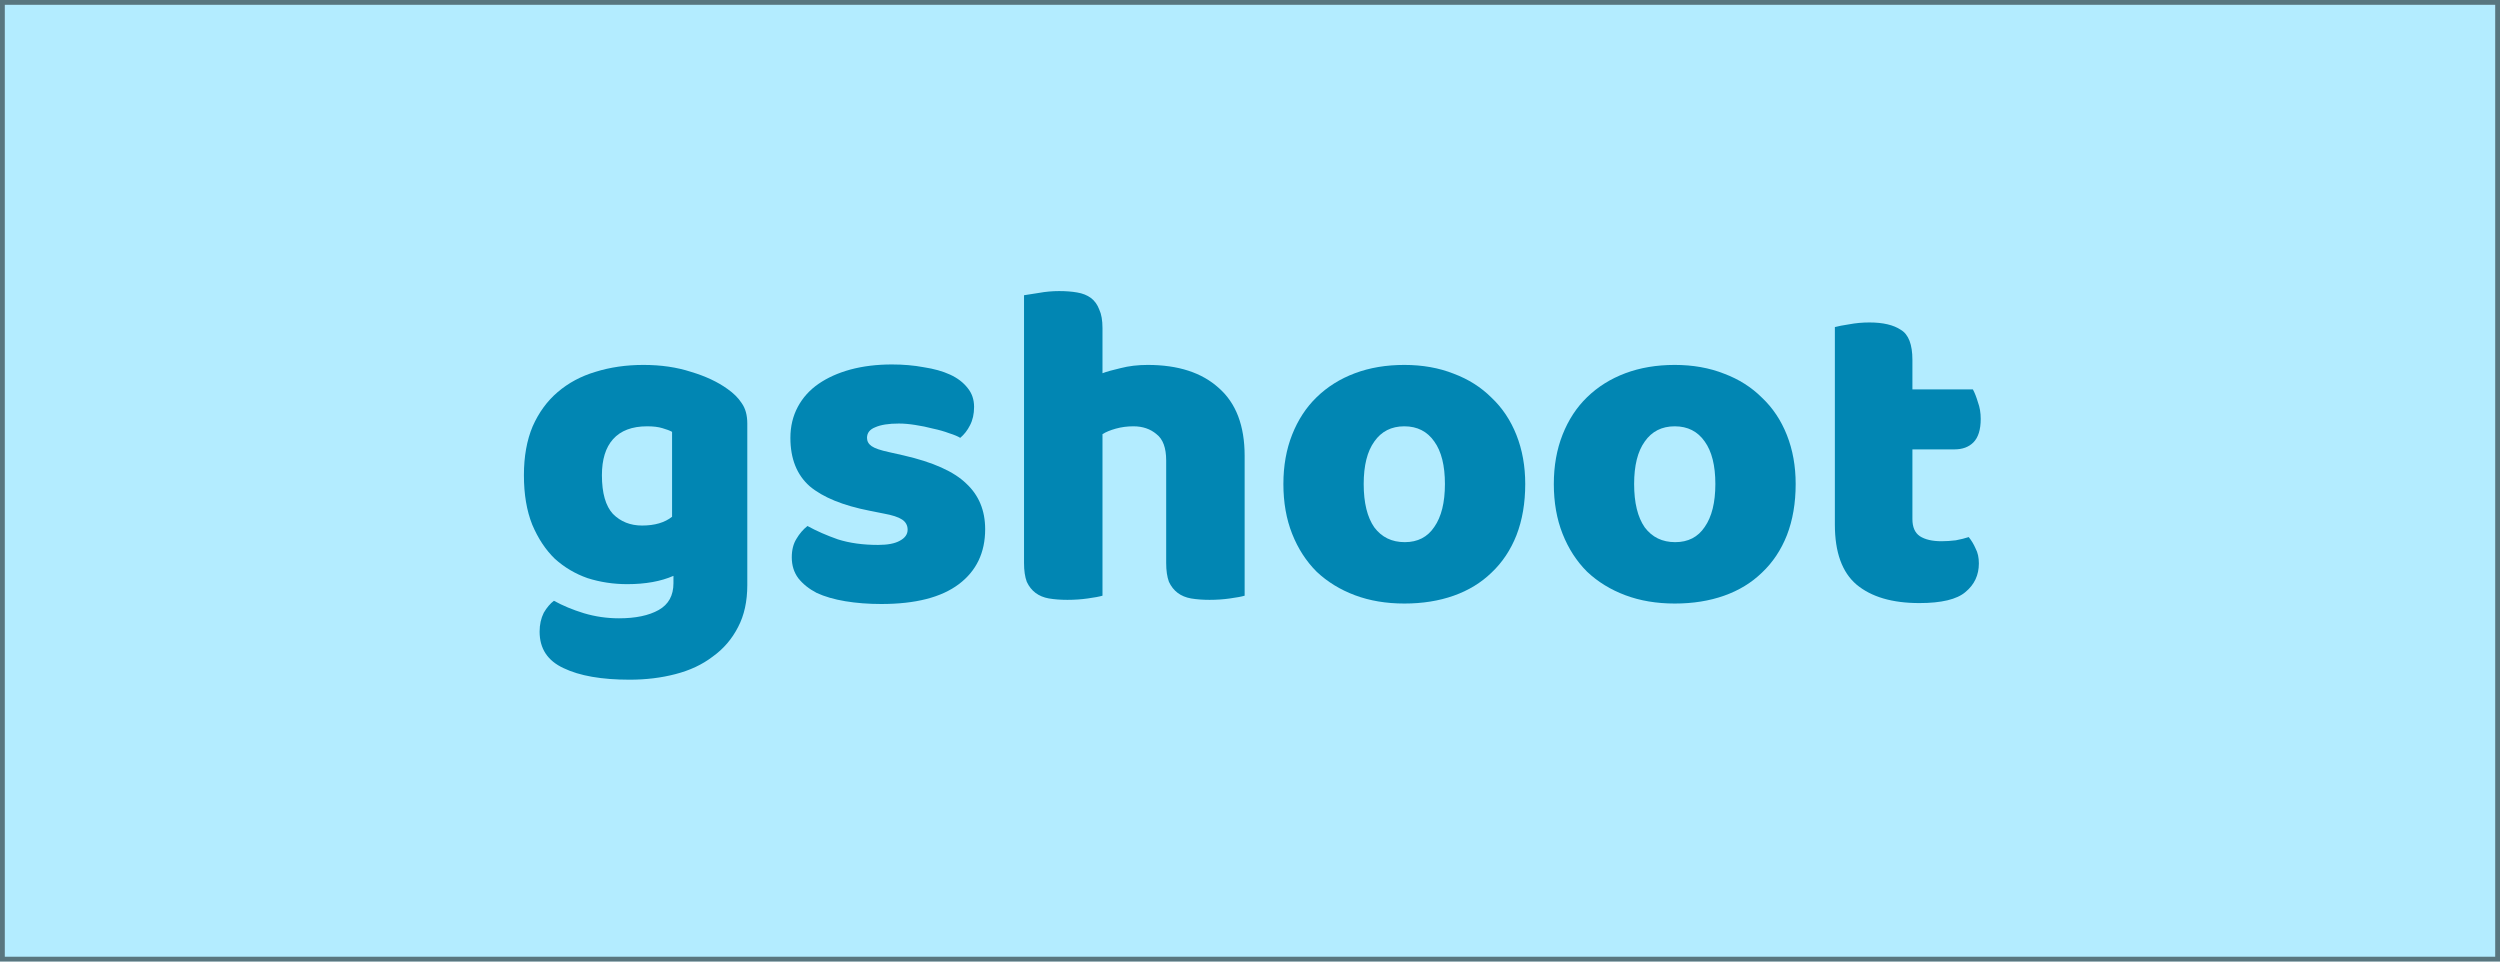
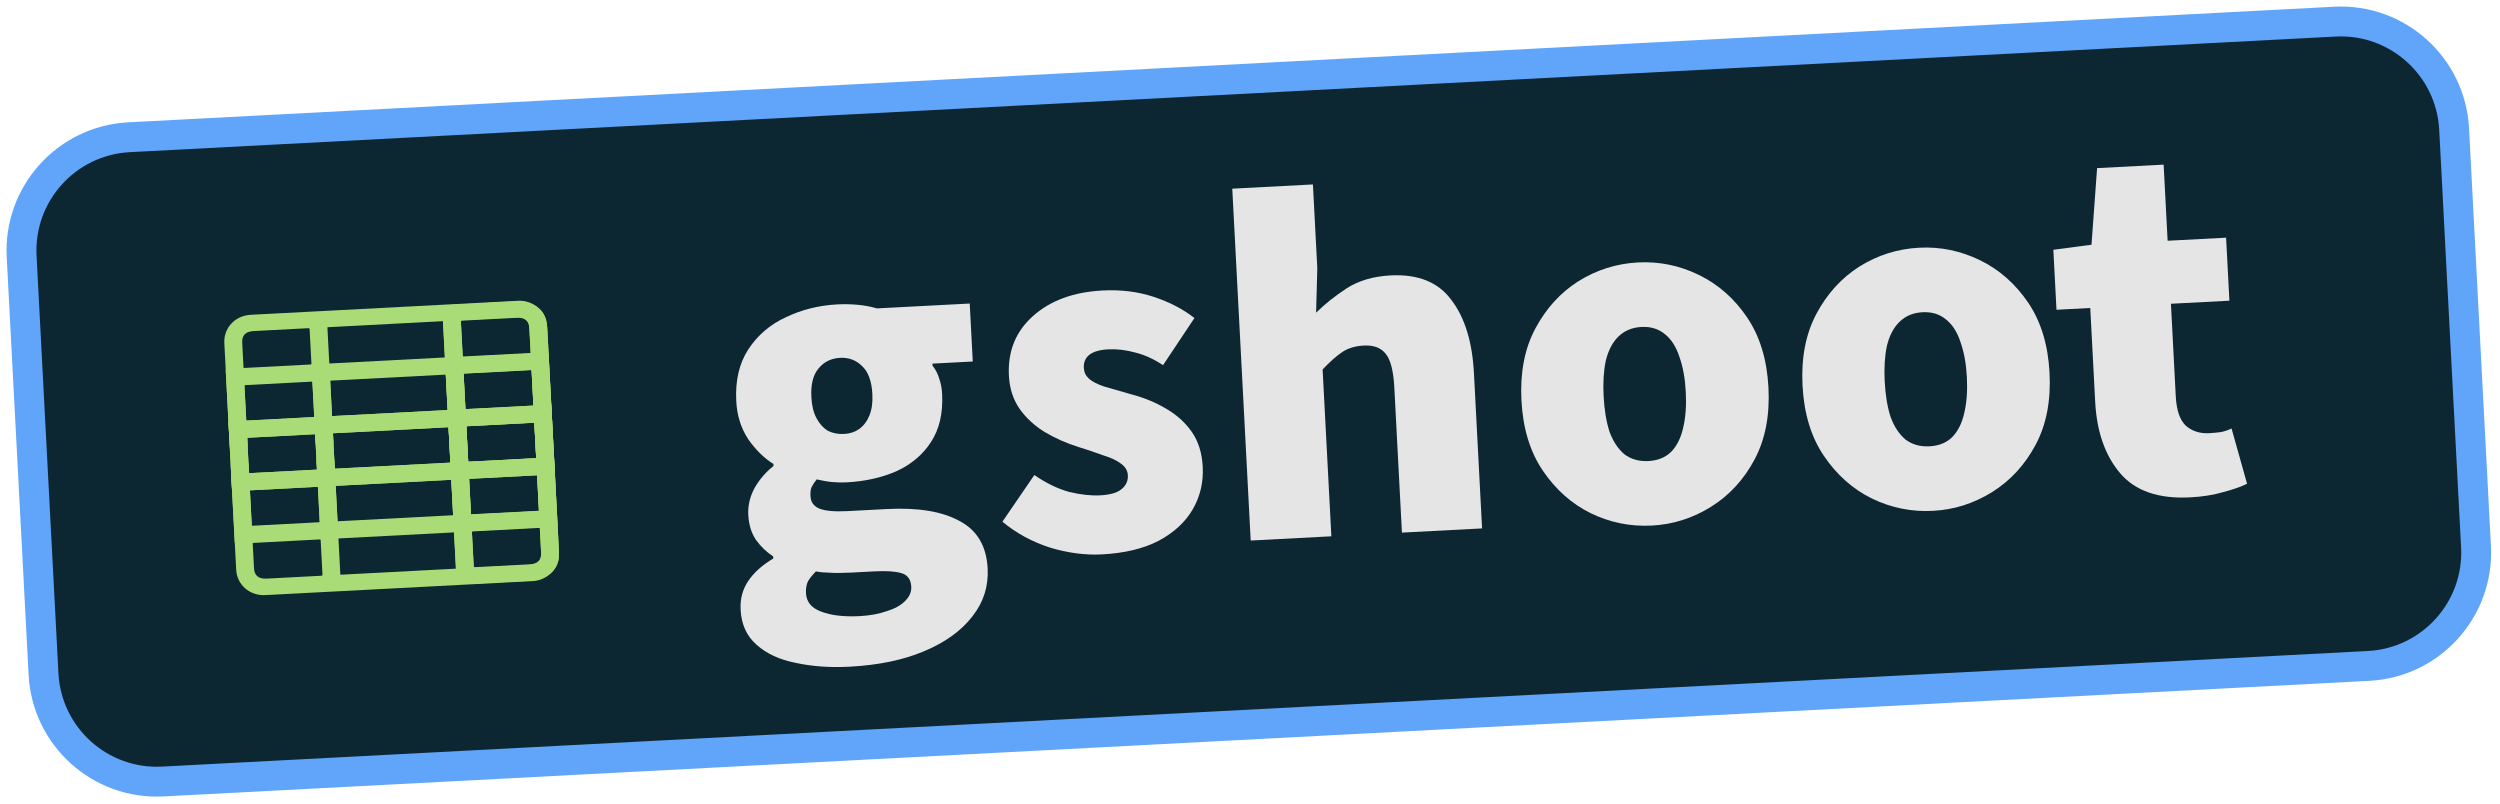
- <svg xmlns="http://www.w3.org/2000/svg" width="520" height="200" viewBox="0 0 520 200" fill="none">
-   <rect width="520" height="200" fill="#B3ECFF" />
-   <rect x="0.5" y="0.5" width="519" height="199" stroke="black" stroke-opacity="0.5" />
-   <path d="M397.781 107.968C397.781 109.632 398.293 110.816 399.317 111.52C400.405 112.224 401.909 112.576 403.829 112.576C404.789 112.576 405.781 112.512 406.805 112.384C407.829 112.192 408.725 111.968 409.493 111.712C410.069 112.416 410.549 113.216 410.933 114.112C411.381 114.944 411.605 115.968 411.605 117.184C411.605 119.616 410.677 121.6 408.821 123.136C407.029 124.672 403.829 125.44 399.221 125.44C393.589 125.44 389.237 124.16 386.165 121.6C383.157 119.04 381.653 114.88 381.653 109.12V68.032C382.357 67.84 383.349 67.648 384.629 67.456C385.973 67.2 387.381 67.072 388.853 67.072C391.669 67.072 393.845 67.584 395.381 68.608C396.981 69.568 397.781 71.648 397.781 74.848V80.992H410.357C410.741 81.696 411.093 82.592 411.413 83.68C411.797 84.704 411.989 85.856 411.989 87.136C411.989 89.376 411.477 91.008 410.453 92.032C409.493 92.992 408.181 93.472 406.517 93.472H397.781V107.968Z" fill="#0186B3" />
-   <path d="M373.499 100.672C373.499 104.64 372.891 108.192 371.675 111.328C370.459 114.4 368.731 116.992 366.491 119.104C364.315 121.216 361.691 122.816 358.619 123.904C355.547 124.992 352.123 125.536 348.347 125.536C344.571 125.536 341.147 124.96 338.075 123.808C335.003 122.656 332.347 121.024 330.107 118.912C327.931 116.736 326.235 114.112 325.019 111.04C323.803 107.968 323.195 104.512 323.195 100.672C323.195 96.896 323.803 93.472 325.019 90.4C326.235 87.328 327.931 84.736 330.107 82.624C332.347 80.448 335.003 78.784 338.075 77.632C341.147 76.48 344.571 75.904 348.347 75.904C352.123 75.904 355.547 76.512 358.619 77.728C361.691 78.88 364.315 80.544 366.491 82.72C368.731 84.832 370.459 87.424 371.675 90.496C372.891 93.568 373.499 96.96 373.499 100.672ZM339.899 100.672C339.899 104.576 340.635 107.584 342.107 109.696C343.643 111.744 345.755 112.768 348.443 112.768C351.131 112.768 353.179 111.712 354.587 109.6C356.059 107.488 356.795 104.512 356.795 100.672C356.795 96.832 356.059 93.888 354.587 91.84C353.115 89.728 351.035 88.672 348.347 88.672C345.659 88.672 343.579 89.728 342.107 91.84C340.635 93.888 339.899 96.832 339.899 100.672Z" fill="#0186B3" />
-   <path d="M317.249 100.672C317.249 104.64 316.641 108.192 315.425 111.328C314.209 114.4 312.481 116.992 310.241 119.104C308.065 121.216 305.441 122.816 302.369 123.904C299.297 124.992 295.873 125.536 292.097 125.536C288.321 125.536 284.897 124.96 281.825 123.808C278.753 122.656 276.097 121.024 273.857 118.912C271.681 116.736 269.985 114.112 268.769 111.04C267.553 107.968 266.945 104.512 266.945 100.672C266.945 96.896 267.553 93.472 268.769 90.4C269.985 87.328 271.681 84.736 273.857 82.624C276.097 80.448 278.753 78.784 281.825 77.632C284.897 76.48 288.321 75.904 292.097 75.904C295.873 75.904 299.297 76.512 302.369 77.728C305.441 78.88 308.065 80.544 310.241 82.72C312.481 84.832 314.209 87.424 315.425 90.496C316.641 93.568 317.249 96.96 317.249 100.672ZM283.649 100.672C283.649 104.576 284.385 107.584 285.857 109.696C287.393 111.744 289.505 112.768 292.193 112.768C294.881 112.768 296.929 111.712 298.337 109.6C299.809 107.488 300.545 104.512 300.545 100.672C300.545 96.832 299.809 93.888 298.337 91.84C296.865 89.728 294.785 88.672 292.097 88.672C289.409 88.672 287.329 89.728 285.857 91.84C284.385 93.888 283.649 96.832 283.649 100.672Z" fill="#0186B3" />
-   <path d="M258.885 123.904C258.245 124.096 257.221 124.288 255.813 124.48C254.469 124.672 253.061 124.768 251.589 124.768C250.181 124.768 248.901 124.672 247.749 124.48C246.661 124.288 245.733 123.904 244.965 123.328C244.197 122.752 243.589 121.984 243.141 121.024C242.757 120 242.565 118.688 242.565 117.088V95.776C242.565 93.152 241.893 91.328 240.549 90.304C239.269 89.216 237.669 88.672 235.749 88.672C234.469 88.672 233.253 88.832 232.101 89.152C230.949 89.472 230.021 89.856 229.317 90.304V123.904C228.677 124.096 227.653 124.288 226.245 124.48C224.901 124.672 223.493 124.768 222.021 124.768C220.613 124.768 219.333 124.672 218.181 124.48C217.093 124.288 216.165 123.904 215.397 123.328C214.629 122.752 214.021 121.984 213.573 121.024C213.189 120 212.997 118.688 212.997 117.088V61.408C213.701 61.28 214.725 61.12 216.069 60.928C217.477 60.672 218.885 60.544 220.293 60.544C221.701 60.544 222.949 60.64 224.037 60.832C225.189 61.024 226.149 61.408 226.917 61.984C227.685 62.56 228.261 63.36 228.645 64.384C229.093 65.344 229.317 66.624 229.317 68.224V77.632C230.149 77.312 231.397 76.96 233.061 76.576C234.789 76.128 236.677 75.904 238.725 75.904C245.061 75.904 249.989 77.504 253.509 80.704C257.093 83.84 258.885 88.544 258.885 94.816V123.904Z" fill="#0186B3" />
-   <path d="M204.914 110.08C204.914 114.944 203.09 118.752 199.442 121.504C195.794 124.256 190.418 125.632 183.314 125.632C180.626 125.632 178.13 125.44 175.826 125.056C173.522 124.672 171.538 124.096 169.874 123.328C168.274 122.496 166.994 121.472 166.034 120.256C165.138 119.04 164.69 117.6 164.69 115.936C164.69 114.4 165.01 113.12 165.65 112.096C166.29 111.008 167.058 110.112 167.954 109.408C169.81 110.432 171.922 111.36 174.29 112.192C176.722 112.96 179.506 113.344 182.642 113.344C184.626 113.344 186.13 113.056 187.154 112.48C188.242 111.904 188.786 111.136 188.786 110.176C188.786 109.28 188.402 108.576 187.634 108.064C186.866 107.552 185.586 107.136 183.794 106.816L180.914 106.24C175.346 105.152 171.186 103.456 168.434 101.152C165.746 98.784 164.402 95.424 164.402 91.072C164.402 88.704 164.914 86.56 165.938 84.64C166.962 82.72 168.402 81.12 170.258 79.84C172.114 78.56 174.322 77.568 176.882 76.864C179.506 76.16 182.386 75.808 185.522 75.808C187.89 75.808 190.098 76 192.146 76.384C194.258 76.704 196.082 77.216 197.618 77.92C199.154 78.624 200.37 79.552 201.266 80.704C202.162 81.792 202.61 83.104 202.61 84.64C202.61 86.112 202.322 87.392 201.746 88.48C201.234 89.504 200.562 90.368 199.73 91.072C199.218 90.752 198.45 90.432 197.426 90.112C196.402 89.728 195.282 89.408 194.066 89.152C192.85 88.832 191.602 88.576 190.322 88.384C189.106 88.192 187.986 88.096 186.962 88.096C184.85 88.096 183.218 88.352 182.066 88.864C180.914 89.312 180.338 90.048 180.338 91.072C180.338 91.776 180.658 92.352 181.298 92.8C181.938 93.248 183.154 93.664 184.946 94.048L187.922 94.72C194.066 96.128 198.418 98.08 200.978 100.576C203.602 103.008 204.914 106.176 204.914 110.08Z" fill="#0186B3" />
-   <path d="M133.838 75.904C137.486 75.904 140.782 76.384 143.726 77.344C146.734 78.24 149.262 79.424 151.31 80.896C152.59 81.792 153.582 82.784 154.286 83.872C155.054 84.96 155.438 86.368 155.438 88.096V121.696C155.438 125.088 154.798 128 153.518 130.432C152.238 132.928 150.478 134.976 148.238 136.576C146.062 138.24 143.47 139.456 140.462 140.224C137.518 140.992 134.35 141.376 130.958 141.376C125.134 141.376 120.558 140.576 117.23 138.976C113.902 137.44 112.238 134.912 112.238 131.392C112.238 129.92 112.526 128.608 113.102 127.456C113.742 126.368 114.446 125.536 115.214 124.96C117.07 125.984 119.15 126.848 121.454 127.552C123.822 128.256 126.254 128.608 128.75 128.608C132.206 128.608 134.958 128.032 137.006 126.88C139.054 125.728 140.078 123.872 140.078 121.312V119.776C137.454 120.928 134.254 121.504 130.478 121.504C127.598 121.504 124.846 121.088 122.222 120.256C119.662 119.36 117.39 118.016 115.406 116.224C113.486 114.368 111.918 112 110.702 109.12C109.55 106.24 108.974 102.816 108.974 98.848C108.974 94.944 109.582 91.552 110.798 88.672C112.078 85.792 113.806 83.424 115.982 81.568C118.222 79.648 120.846 78.24 123.854 77.344C126.926 76.384 130.254 75.904 133.838 75.904ZM139.79 89.824C139.342 89.568 138.67 89.312 137.774 89.056C136.942 88.8 135.886 88.672 134.606 88.672C131.47 88.672 129.102 89.568 127.502 91.36C125.966 93.088 125.198 95.584 125.198 98.848C125.198 102.56 125.966 105.248 127.502 106.912C129.102 108.512 131.118 109.312 133.55 109.312C136.174 109.312 138.254 108.704 139.79 107.488V89.824Z" fill="#0186B3" />
+ <svg xmlns="http://www.w3.org/2000/svg" width="837" height="269" viewBox="0 0 837 269" fill="none">
+   <rect x="5.255" y="47.936" width="815.516" height="216" rx="38" transform="rotate(-3 5.25483 47.9356)" fill="#0C2732" stroke="#60A5FA" stroke-width="10" />
+   <path d="M733.268 166.516C722.692 167.07 714.879 164.377 709.829 158.437C704.779 152.496 701.992 144.519 701.467 134.506L699.822 103.115L688.514 103.707L687.462 83.624L700.235 81.939L702.106 56.287L724.384 55.12L725.719 80.603L745.296 79.578L746.402 100.674L726.825 101.7L728.452 132.753C728.694 137.366 729.824 140.635 731.843 142.56C733.969 144.366 736.55 145.19 739.588 145.031C740.938 144.96 742.286 144.833 743.63 144.65C744.968 144.354 746.132 143.955 747.121 143.452L752.322 161.964C750.231 162.976 747.572 163.905 744.345 164.751C741.123 165.71 737.431 166.298 733.268 166.516Z" fill="#E5E5E5" />
+   <path d="M647.146 171.03C639.945 171.407 633.103 170.017 626.62 166.859C620.249 163.696 614.923 158.954 610.643 152.635C606.363 146.316 603.979 138.487 603.489 129.148C603 119.81 604.553 111.774 608.149 105.042C611.745 98.31 616.546 93.038 622.551 89.226C628.669 85.408 635.328 83.31 642.529 82.933C649.617 82.561 656.403 83.954 662.887 87.112C669.37 90.269 674.752 95.008 679.032 101.327C683.312 107.647 685.696 115.476 686.186 124.814C686.675 134.153 685.122 142.188 681.526 148.92C677.93 155.652 673.073 160.927 666.955 164.745C660.837 168.563 654.234 170.658 647.146 171.03ZM646.014 149.427C649.164 149.262 651.705 148.226 653.636 146.32C655.561 144.301 656.888 141.637 657.617 138.327C658.452 134.898 658.749 130.878 658.508 126.265C658.272 121.764 657.559 117.853 656.37 114.53C655.293 111.202 653.694 108.691 651.575 106.997C649.449 105.191 646.811 104.37 643.661 104.535C640.511 104.7 637.917 105.795 635.879 107.82C633.949 109.726 632.565 112.393 631.729 115.822C631.006 119.244 630.763 123.206 630.998 127.706C631.24 132.319 631.9 136.29 632.977 139.618C634.16 142.828 635.815 145.336 637.94 147.143C640.172 148.831 642.863 149.592 646.014 149.427Z" fill="#E5E5E5" />
+   <path d="M553.038 175.962C545.837 176.339 538.995 174.949 532.511 171.791C526.14 168.628 520.815 163.886 516.535 157.567C512.255 151.248 509.87 143.419 509.381 134.08C508.892 124.742 510.445 116.706 514.041 109.974C517.637 103.242 522.437 97.97 528.443 94.158C534.561 90.34 541.22 88.242 548.421 87.865C555.509 87.493 562.295 88.886 568.778 92.044C575.262 95.201 580.644 99.94 584.924 106.259C589.203 112.579 591.588 120.408 592.078 129.746C592.567 139.085 591.014 147.12 587.418 153.852C583.822 160.584 578.965 165.859 572.847 169.677C566.729 173.495 560.126 175.59 553.038 175.962ZM551.906 154.359C555.056 154.194 557.597 153.158 559.527 151.252C561.452 149.233 562.78 146.569 563.509 143.259C564.344 139.83 564.641 135.81 564.4 131.197C564.164 126.696 563.451 122.785 562.262 119.462C561.185 116.134 559.586 113.623 557.467 111.929C555.341 110.123 552.703 109.302 549.553 109.467C546.403 109.632 543.809 110.727 541.771 112.752C539.84 114.658 538.457 117.325 537.621 120.754C536.898 124.176 536.654 128.138 536.89 132.638C537.132 137.251 537.791 141.222 538.868 144.55C540.052 147.76 541.707 150.268 543.832 152.075C546.064 153.763 548.755 154.524 551.906 154.359Z" fill="#E5E5E5" />
+   <path d="M418.736 180.969L412.562 63.169L439.565 61.754L441.033 89.769L440.63 104.683C443.527 101.823 446.938 99.106 450.865 96.531C454.904 93.95 459.792 92.509 465.531 92.209C474.757 91.725 481.557 94.471 485.932 100.447C490.413 106.305 492.928 114.465 493.476 124.929L496.2 176.91L469.366 178.316L466.819 129.711C466.524 124.085 465.536 120.301 463.855 118.358C462.286 116.41 459.87 115.521 456.607 115.692C453.682 115.845 451.239 116.594 449.279 117.937C447.318 119.281 445.163 121.199 442.811 123.692L445.739 179.554L418.736 180.969Z" fill="#E5E5E5" />
+   <path d="M368.842 185.615C363.329 185.904 357.534 185.136 351.459 183.311C345.491 181.367 340.206 178.485 335.606 174.664L346.295 159.043C350.274 161.767 354.152 163.651 357.93 164.694C361.814 165.619 365.275 166.002 368.313 165.843C371.689 165.666 374.078 164.976 375.482 163.775C376.998 162.567 377.706 161.007 377.606 159.094C377.523 157.519 376.721 156.207 375.199 155.158C373.79 154.104 371.825 153.192 369.302 152.421C366.886 151.533 364.13 150.605 361.033 149.639C357.019 148.383 353.265 146.718 349.771 144.645C346.391 142.566 343.605 140.004 341.415 136.96C339.218 133.803 338.008 130.087 337.784 125.811C337.36 117.711 340.002 111.085 345.712 105.934C351.528 100.665 359.33 97.774 369.119 97.261C375.307 96.937 381.042 97.652 386.324 99.406C391.605 101.16 396.129 103.518 399.895 106.479L389.383 122.261C386.227 120.17 383.107 118.754 380.022 118.013C376.931 117.16 373.923 116.81 370.998 116.963C368.185 117.11 366.074 117.729 364.664 118.818C363.367 119.901 362.766 121.343 362.86 123.143C362.937 124.606 363.508 125.817 364.573 126.777C365.639 127.736 367.321 128.607 369.618 129.389C371.91 130.059 374.888 130.918 378.553 131.967C382.899 133.093 386.819 134.693 390.313 136.766C393.918 138.834 396.819 141.446 399.016 144.603C401.212 147.759 402.431 151.644 402.673 156.257C402.944 161.433 401.838 166.173 399.356 170.477C396.874 174.782 393.054 178.31 387.896 181.063C382.844 183.697 376.492 185.214 368.842 185.615Z" fill="#E5E5E5" />
+   <path d="M284.328 223.214C277.915 223.55 271.97 223.128 266.492 221.948C261.021 220.881 256.628 218.855 253.312 215.87C250.003 212.997 248.218 209.085 247.959 204.135C247.77 200.534 248.617 197.331 250.501 194.525C252.385 191.718 255.186 189.202 258.906 186.976L258.87 186.301C256.65 184.838 254.75 183.02 253.169 180.846C251.583 178.56 250.701 175.729 250.524 172.354C250.365 169.316 251.055 166.347 252.596 163.445C254.248 160.538 256.375 158.058 258.975 156.003L258.939 155.328C255.908 153.456 253.114 150.726 250.556 147.137C248.105 143.429 246.753 139.157 246.5 134.319C246.14 127.455 247.474 121.688 250.501 117.016C253.634 112.227 257.845 108.621 263.134 106.2C268.417 103.667 274.152 102.238 280.34 101.914C282.703 101.79 285.018 101.838 287.286 102.058C289.554 102.277 291.662 102.675 293.61 103.249L324.664 101.622L325.681 121.03L312.179 121.738L312.215 122.413C313.304 123.823 314.059 125.306 314.479 126.864C315.005 128.303 315.319 129.979 315.419 131.891C315.755 138.304 314.514 143.672 311.694 147.994C308.981 152.198 305.146 155.445 300.189 157.736C295.226 159.914 289.651 161.165 283.462 161.489C282 161.566 280.419 161.536 278.719 161.399C277.132 161.257 275.368 160.955 273.425 160.492C272.685 161.434 272.11 162.31 271.702 163.121C271.4 163.814 271.284 164.835 271.355 166.185C271.455 168.098 272.429 169.457 274.276 170.263C276.236 171.063 279.41 171.348 283.798 171.118L296.962 170.428C307.313 169.886 315.393 171.211 321.201 174.404C327.116 177.479 330.271 182.785 330.666 190.323C330.979 196.286 329.284 201.622 325.582 206.328C321.886 211.148 316.505 215.04 309.44 218.005C302.487 220.964 294.117 222.701 284.328 223.214ZM282.613 145.288C284.526 145.187 286.19 144.649 287.606 143.672C289.128 142.577 290.289 141.049 291.089 139.089C291.888 137.13 292.215 134.743 292.067 131.93C291.843 127.655 290.722 124.555 288.703 122.63C286.678 120.592 284.203 119.65 281.278 119.804C278.24 119.963 275.821 121.161 274.02 123.399C272.213 125.525 271.422 128.725 271.646 133.001C271.794 135.813 272.368 138.153 273.368 140.018C274.368 141.884 275.626 143.284 277.142 144.22C278.764 145.038 280.588 145.394 282.613 145.288ZM287.84 206.276C291.216 206.099 294.233 205.546 296.892 204.617C299.557 203.8 301.585 202.678 302.977 201.251C304.482 199.819 305.187 198.202 305.092 196.402C304.963 193.927 303.811 192.408 301.638 191.845C299.577 191.276 296.634 191.091 292.809 191.292L285.214 191.69C282.064 191.855 279.583 191.872 277.771 191.742C276.077 191.718 274.547 191.572 273.179 191.305C272 192.495 271.1 193.614 270.478 194.662C269.974 195.817 269.761 197.126 269.837 198.588C269.991 201.514 271.678 203.569 274.899 204.754C278.238 206.045 282.552 206.553 287.84 206.276Z" fill="#E5E5E5" />
+   <path d="M152.784 192.948L150.158 142.907C150.156 142.876 150.142 142.848 150.119 142.828C150.095 142.808 150.064 142.797 150.032 142.799L111.625 144.812C111.602 144.813 111.579 144.819 111.558 144.828C111.537 144.838 111.518 144.852 111.503 144.868C111.487 144.885 111.475 144.904 111.468 144.925C111.46 144.946 111.457 144.968 111.459 144.99C111.505 145.568 111.557 146.485 111.615 147.739C111.757 150.828 107.703 152.081 106.016 149.434C105.451 148.551 105.587 146.654 105.503 145.35C105.5 145.292 105.472 145.239 105.426 145.2C105.38 145.162 105.319 145.142 105.257 145.146L83.01 146.312C82.953 146.315 82.9 146.338 82.861 146.376C82.822 146.414 82.8 146.465 82.801 146.517C82.8 148.863 83.727 151.841 80.036 152.391C78.904 152.338 78.069 151.963 77.53 151.268C77.153 150.786 76.935 149.939 76.874 148.729C76.353 138.434 75.764 127.141 75.107 114.851C74.845 109.934 78.557 105.68 83.959 105.393C119.429 103.517 149.35 101.949 173.722 100.689C174.76 100.634 176.235 100.888 177.253 101.283C181.018 102.748 183.003 105.471 183.209 109.454C184.404 132.558 185.694 157.16 187.077 183.26C187.198 185.56 187.125 187.138 186.858 187.992C185.984 190.803 183.677 193.02 180.587 193.991C179.844 194.224 178.458 194.393 176.431 194.499C168.902 194.891 162.204 195.236 156.337 195.534C154.275 195.64 153.09 194.777 152.784 192.948ZM103.356 109.873C96.187 110.261 90.047 110.583 84.939 110.839C82.245 110.972 80.962 112.269 81.091 114.728C81.317 119.08 81.464 121.87 81.534 123.099C81.535 123.128 81.549 123.154 81.572 123.173C81.594 123.192 81.624 123.201 81.655 123.2L104.017 122.028C104.087 122.024 104.152 121.995 104.199 121.946C104.246 121.897 104.27 121.833 104.267 121.768L103.656 110.122C103.653 110.052 103.619 109.987 103.563 109.94C103.506 109.893 103.432 109.869 103.356 109.873ZM148.318 107.649C148.316 107.617 148.301 107.587 148.275 107.566C148.249 107.544 148.215 107.533 148.18 107.535L109.745 109.55C109.71 109.551 109.678 109.566 109.654 109.59C109.631 109.614 109.619 109.645 109.62 109.678L110.244 121.58C110.246 121.612 110.261 121.642 110.287 121.664C110.313 121.685 110.347 121.696 110.382 121.694L148.817 119.68C148.852 119.678 148.884 119.664 148.908 119.64C148.931 119.616 148.944 119.584 148.942 119.552L148.318 107.649ZM154.568 107.19C154.492 107.193 154.421 107.225 154.37 107.277C154.319 107.33 154.292 107.399 154.296 107.469L154.91 119.118C154.914 119.183 154.945 119.244 154.996 119.288C155.048 119.331 155.116 119.353 155.186 119.35L177.552 118.178C177.582 118.176 177.611 118.163 177.632 118.142C177.652 118.121 177.663 118.093 177.662 118.065C177.602 116.833 177.457 114.041 177.227 109.69C177.098 107.231 175.687 106.075 172.994 106.224C167.884 106.504 161.742 106.826 154.568 107.19ZM104.584 127.661C104.582 127.622 104.563 127.585 104.532 127.559C104.5 127.533 104.459 127.52 104.417 127.522L81.983 128.698C81.941 128.7 81.901 128.718 81.873 128.747C81.844 128.776 81.829 128.814 81.831 128.853L82.451 140.682C82.453 140.721 82.472 140.757 82.503 140.783C82.535 140.809 82.576 140.823 82.618 140.82L105.052 139.645C105.094 139.643 105.134 139.625 105.162 139.596C105.191 139.567 105.206 139.529 105.204 139.49L104.584 127.661ZM149.243 125.305C149.242 125.27 149.225 125.237 149.197 125.214C149.168 125.191 149.131 125.179 149.093 125.181L110.682 127.194C110.644 127.196 110.608 127.212 110.583 127.238C110.557 127.264 110.544 127.298 110.546 127.333L111.167 139.192C111.169 139.227 111.186 139.26 111.214 139.283C111.242 139.306 111.279 139.318 111.317 139.316L149.728 137.303C149.766 137.301 149.802 137.286 149.828 137.259C149.853 137.233 149.867 137.199 149.865 137.164L149.243 125.305ZM177.966 123.804C177.965 123.768 177.947 123.734 177.918 123.71C177.889 123.686 177.851 123.674 177.812 123.676L155.354 124.853C155.315 124.855 155.279 124.871 155.252 124.898C155.226 124.925 155.212 124.96 155.214 124.996L155.835 136.847C155.837 136.883 155.855 136.917 155.883 136.941C155.912 136.965 155.951 136.977 155.99 136.975L178.447 135.798C178.486 135.796 178.523 135.78 178.549 135.753C178.576 135.726 178.589 135.691 178.587 135.655L177.966 123.804ZM178.891 141.448C178.889 141.407 178.869 141.367 178.835 141.34C178.802 141.312 178.757 141.297 178.712 141.3L156.302 142.474C156.279 142.475 156.257 142.481 156.237 142.49C156.217 142.499 156.198 142.511 156.183 142.527C156.168 142.542 156.156 142.56 156.149 142.58C156.141 142.599 156.138 142.62 156.139 142.641L156.759 154.477C156.76 154.498 156.766 154.518 156.775 154.537C156.785 154.556 156.799 154.572 156.815 154.586C156.832 154.6 156.851 154.611 156.873 154.618C156.894 154.624 156.916 154.627 156.939 154.626L179.349 153.452C179.394 153.449 179.437 153.43 179.467 153.399C179.498 153.368 179.514 153.327 179.511 153.285L178.891 141.448ZM179.815 159.079C179.813 159.043 179.796 159.009 179.767 158.985C179.738 158.961 179.7 158.949 179.661 158.951L157.203 160.128C157.164 160.13 157.127 160.146 157.101 160.173C157.075 160.2 157.061 160.235 157.063 160.271L157.684 172.122C157.686 172.158 157.703 172.192 157.732 172.216C157.761 172.24 157.799 172.252 157.838 172.25L180.296 171.073C180.335 171.071 180.372 171.055 180.398 171.028C180.424 171.001 180.438 170.966 180.436 170.93L179.815 159.079ZM158.903 189.902C166.075 189.514 172.216 189.192 177.325 188.937C180.021 188.803 181.305 187.506 181.176 185.047C180.948 180.696 180.799 177.904 180.729 176.673C180.728 176.644 180.714 176.618 180.691 176.599C180.669 176.58 180.639 176.571 180.608 176.572L158.242 177.748C158.173 177.752 158.107 177.781 158.06 177.83C158.013 177.878 157.989 177.942 157.992 178.008L158.603 189.653C158.606 189.723 158.64 189.789 158.696 189.836C158.753 189.882 158.827 189.906 158.903 189.902Z" fill="#A9DC76" />
+   <path fill-rule="evenodd" clip-rule="evenodd" d="M82.491 140.774C82.514 140.793 82.544 140.802 82.574 140.801L104.936 139.629C104.993 139.626 105.047 139.605 105.09 139.571L111.193 139.251C111.197 139.256 111.201 139.26 111.206 139.265C111.232 139.286 111.266 139.297 111.301 139.295L149.736 137.281C149.771 137.279 149.804 137.264 149.827 137.24C149.832 137.236 149.835 137.231 149.839 137.226L155.941 136.906C155.989 136.937 156.046 136.954 156.105 136.951L178.471 135.778C178.502 135.777 178.53 135.764 178.551 135.743C178.558 135.736 178.563 135.728 178.568 135.72L184.562 135.406C184.954 142.952 185.356 150.652 185.767 158.508L77.683 164.172C77.316 156.949 76.917 149.249 76.484 141.07L82.474 140.756C82.479 140.763 82.485 140.769 82.491 140.774ZM82.902 146.299C82.86 146.301 82.82 146.319 82.792 146.348C82.764 146.377 82.749 146.415 82.751 146.454L83.371 158.283C83.373 158.322 83.391 158.359 83.423 158.384C83.454 158.41 83.495 158.424 83.537 158.422L105.971 157.246C106.014 157.244 106.053 157.226 106.082 157.197C106.11 157.168 106.125 157.13 106.123 157.091L105.503 145.262C105.501 145.223 105.482 145.186 105.451 145.16C105.42 145.134 105.378 145.121 105.336 145.123L82.902 146.299ZM111.601 144.795C111.563 144.797 111.527 144.813 111.502 144.839C111.476 144.865 111.463 144.899 111.465 144.934L112.086 156.793C112.088 156.828 112.105 156.861 112.133 156.884C112.161 156.907 112.199 156.919 112.237 156.918L150.648 154.904C150.686 154.902 150.722 154.887 150.747 154.86C150.773 154.834 150.786 154.8 150.784 154.765L150.163 142.906C150.161 142.871 150.144 142.838 150.116 142.815C150.088 142.792 150.051 142.78 150.013 142.782L111.601 144.795ZM156.274 142.454C156.235 142.456 156.198 142.472 156.172 142.499C156.146 142.526 156.132 142.561 156.134 142.597L156.755 154.448C156.757 154.484 156.774 154.518 156.803 154.542C156.832 154.566 156.87 154.578 156.909 154.576L179.366 153.399C179.405 153.397 179.442 153.381 179.469 153.354C179.495 153.327 179.509 153.292 179.507 153.256L178.886 141.405C178.884 141.369 178.866 141.335 178.837 141.311C178.808 141.287 178.77 141.275 178.731 141.277L156.274 142.454Z" fill="#A9DC76" />
+   <path fill-rule="evenodd" clip-rule="evenodd" d="M83.413 158.375C83.436 158.393 83.466 158.403 83.497 158.401L105.859 157.229C105.916 157.227 105.969 157.206 106.013 157.172L112.115 156.852C112.12 156.857 112.124 156.861 112.129 156.865C112.154 156.887 112.189 156.898 112.223 156.896L150.659 154.882C150.694 154.88 150.726 154.865 150.75 154.841C150.754 154.837 150.758 154.832 150.762 154.827L156.864 154.507C156.911 154.538 156.969 154.555 157.028 154.551L179.394 153.379C179.424 153.378 179.453 153.365 179.474 153.344C179.48 153.337 179.486 153.329 179.49 153.321L185.485 153.007C185.876 160.553 186.278 168.253 186.689 176.108L78.606 181.773C78.239 174.55 77.839 166.85 77.407 158.671L83.397 158.357C83.402 158.363 83.407 158.369 83.413 158.375ZM83.825 163.9C83.782 163.902 83.743 163.919 83.714 163.948C83.686 163.978 83.671 164.016 83.673 164.055L84.293 175.884C84.295 175.923 84.314 175.959 84.345 175.985C84.376 176.011 84.418 176.025 84.46 176.022L106.894 174.847C106.936 174.844 106.976 174.827 107.004 174.798C107.033 174.769 107.047 174.73 107.045 174.692L106.425 162.862C106.423 162.823 106.405 162.787 106.373 162.761C106.342 162.735 106.301 162.722 106.258 162.724L83.825 163.9ZM112.524 162.396C112.486 162.398 112.45 162.413 112.424 162.44C112.399 162.466 112.385 162.5 112.387 162.535L113.009 174.394C113.011 174.429 113.027 174.462 113.056 174.485C113.084 174.508 113.121 174.52 113.159 174.518L151.57 172.505C151.608 172.503 151.644 172.487 151.67 172.461C151.695 172.435 151.709 172.401 151.707 172.366L151.085 160.507C151.083 160.472 151.067 160.439 151.038 160.416C151.01 160.393 150.973 160.381 150.935 160.383L112.524 162.396ZM157.196 160.054C157.157 160.056 157.121 160.073 157.094 160.1C157.068 160.126 157.054 160.162 157.056 160.198L157.677 172.049C157.679 172.085 157.697 172.119 157.725 172.143C157.754 172.167 157.792 172.179 157.831 172.177L180.289 171C180.328 170.998 180.365 170.982 180.391 170.955C180.417 170.928 180.431 170.893 180.429 170.857L179.808 159.005C179.806 158.969 179.789 158.936 179.76 158.912C179.731 158.888 179.693 158.875 179.654 158.877L157.196 160.054Z" fill="#A9DC76" />
+   <path d="M148.166 104.97L150.784 155.011C150.786 155.041 150.775 155.071 150.753 155.093C150.732 155.116 150.702 155.13 150.671 155.131L112.263 157.144C112.24 157.145 112.217 157.142 112.195 157.135C112.173 157.127 112.153 157.116 112.136 157.101C112.118 157.086 112.105 157.068 112.095 157.048C112.085 157.028 112.08 157.007 112.079 156.985C112.065 156.404 112.021 155.487 111.947 154.234C111.766 151.147 107.603 150.325 106.202 153.134C105.732 154.07 106.066 155.943 106.118 157.249C106.121 157.306 106.099 157.363 106.057 157.406C106.016 157.449 105.957 157.475 105.895 157.478L83.648 158.644C83.591 158.647 83.536 158.629 83.493 158.595C83.45 158.561 83.424 158.513 83.419 158.461C83.173 156.128 83.783 153.07 80.055 152.908C78.935 153.08 78.144 153.539 77.68 154.287C77.356 154.806 77.227 155.671 77.293 156.881C77.851 167.174 78.446 178.466 79.077 190.758C79.33 195.676 83.467 199.518 88.869 199.239C124.341 197.397 154.262 195.829 178.632 194.535C179.671 194.48 181.11 194.074 182.082 193.574C185.673 191.724 187.363 188.808 187.151 184.826C185.925 161.723 184.635 137.121 183.283 111.02C183.163 108.72 182.925 107.158 182.571 106.336C181.407 103.632 178.882 101.669 175.707 101.026C174.943 100.872 173.548 100.849 171.52 100.955C163.992 101.352 157.295 101.709 151.428 102.026C149.366 102.137 148.279 103.118 148.166 104.97ZM107.692 192.755C100.521 193.119 94.382 193.441 89.274 193.721C86.581 193.869 85.17 192.714 85.041 190.255C84.811 185.903 84.666 183.113 84.607 181.883C84.605 181.855 84.616 181.827 84.636 181.806C84.657 181.785 84.686 181.772 84.716 181.771L107.079 180.599C107.148 180.595 107.216 180.617 107.268 180.661C107.32 180.704 107.351 180.765 107.354 180.831L107.964 192.476C107.968 192.546 107.941 192.615 107.89 192.668C107.839 192.72 107.768 192.752 107.692 192.755ZM152.64 190.267C152.642 190.3 152.629 190.331 152.606 190.355C152.582 190.379 152.55 190.394 152.515 190.395L114.08 192.41C114.045 192.412 114.011 192.401 113.985 192.379C113.959 192.358 113.944 192.328 113.942 192.296L113.318 180.393C113.317 180.361 113.329 180.329 113.352 180.305C113.376 180.281 113.408 180.267 113.443 180.265L151.878 178.251C151.913 178.249 151.947 178.26 151.973 178.281C151.999 178.303 152.014 178.333 152.016 178.365L152.64 190.267ZM158.904 190.072C158.828 190.076 158.754 190.052 158.697 190.005C158.641 189.958 158.607 189.893 158.604 189.823L157.997 178.173C157.994 178.108 158.018 178.044 158.065 177.995C158.112 177.946 158.177 177.917 158.247 177.913L180.613 176.741C180.644 176.74 180.674 176.749 180.696 176.768C180.719 176.787 180.732 176.813 180.734 176.842C180.804 178.073 180.951 180.865 181.177 185.216C181.306 187.676 180.023 188.972 177.329 189.106C172.218 189.362 166.076 189.683 158.904 190.072ZM107.053 174.938C107.055 174.976 107.04 175.015 107.012 175.044C106.984 175.073 106.944 175.09 106.902 175.093L84.468 176.268C84.426 176.27 84.384 176.257 84.353 176.231C84.322 176.205 84.303 176.169 84.301 176.13L83.681 164.301C83.679 164.262 83.694 164.224 83.722 164.195C83.751 164.165 83.79 164.148 83.833 164.146L106.266 162.97C106.309 162.968 106.35 162.981 106.381 163.007C106.413 163.033 106.431 163.069 106.433 163.108L107.053 174.938ZM151.715 172.612C151.716 172.647 151.703 172.681 151.677 172.707C151.652 172.733 151.616 172.749 151.578 172.751L113.167 174.764C113.129 174.766 113.092 174.754 113.064 174.731C113.035 174.708 113.019 174.675 113.017 174.64L112.395 162.781C112.393 162.746 112.407 162.712 112.432 162.686C112.458 162.659 112.494 162.644 112.532 162.642L150.943 160.629C150.981 160.627 151.018 160.639 151.046 160.662C151.074 160.685 151.091 160.718 151.093 160.753L151.715 172.612ZM180.437 171.103C180.439 171.139 180.425 171.174 180.399 171.201C180.373 171.228 180.336 171.244 180.297 171.246L157.839 172.423C157.8 172.425 157.762 172.413 157.733 172.389C157.704 172.365 157.687 172.331 157.685 172.295L157.064 160.444C157.062 160.408 157.076 160.373 157.102 160.346C157.128 160.319 157.165 160.303 157.204 160.3L179.662 159.124C179.701 159.121 179.739 159.134 179.768 159.158C179.797 159.182 179.814 159.215 179.816 159.251L180.437 171.103ZM179.512 153.458C179.515 153.5 179.499 153.541 179.468 153.572C179.438 153.603 179.395 153.622 179.35 153.624L156.94 154.799C156.917 154.8 156.895 154.797 156.874 154.79C156.852 154.784 156.833 154.773 156.816 154.759C156.8 154.745 156.786 154.729 156.776 154.71C156.767 154.691 156.761 154.671 156.76 154.65L156.14 142.814C156.139 142.793 156.142 142.772 156.15 142.753C156.157 142.733 156.169 142.715 156.184 142.7C156.199 142.684 156.218 142.671 156.238 142.662C156.258 142.653 156.28 142.648 156.303 142.647L178.713 141.473C178.758 141.47 178.803 141.485 178.836 141.512C178.87 141.54 178.89 141.579 178.892 141.621L179.512 153.458ZM178.588 135.828C178.59 135.864 178.577 135.899 178.55 135.926C178.524 135.953 178.487 135.969 178.448 135.971L155.991 137.148C155.952 137.15 155.913 137.138 155.884 137.114C155.856 137.09 155.838 137.056 155.836 137.02L155.215 125.169C155.213 125.133 155.227 125.098 155.253 125.071C155.28 125.044 155.316 125.027 155.355 125.025L177.813 123.848C177.852 123.846 177.89 123.859 177.919 123.883C177.948 123.907 177.966 123.94 177.967 123.976L178.588 135.828ZM154.569 107.359C161.743 106.995 167.883 106.673 172.991 106.393C175.686 106.245 177.099 107.4 177.228 109.859C177.456 114.21 177.599 117.002 177.658 118.235C177.66 118.263 177.649 118.29 177.629 118.312C177.608 118.333 177.579 118.345 177.549 118.347L155.182 119.515C155.113 119.519 155.045 119.497 154.993 119.453C154.941 119.41 154.91 119.349 154.907 119.284L154.296 107.638C154.293 107.568 154.319 107.499 154.371 107.447C154.422 107.394 154.493 107.363 154.569 107.359Z" fill="#A9DC76" />
+   <path fill-rule="evenodd" clip-rule="evenodd" d="M83.711 164.205C83.731 164.184 83.76 164.172 83.791 164.17L106.153 162.998C106.21 162.995 106.265 163.01 106.312 163.039L112.415 162.719C112.419 162.714 112.422 162.709 112.427 162.705C112.45 162.681 112.483 162.666 112.518 162.665L150.953 160.65C150.988 160.648 151.022 160.659 151.048 160.681C151.053 160.685 151.057 160.689 151.061 160.694L157.163 160.374C157.207 160.338 157.263 160.316 157.322 160.313L179.687 159.141C179.718 159.139 179.748 159.149 179.771 159.168C179.778 159.174 179.784 159.181 179.79 159.188L185.784 158.874C185.385 151.329 184.98 143.629 184.567 135.774L76.484 141.438C76.874 148.659 77.281 156.359 77.706 164.538L83.696 164.225C83.7 164.218 83.705 164.211 83.711 164.205ZM83.542 158.668C83.5 158.67 83.459 158.656 83.428 158.631C83.396 158.605 83.378 158.568 83.376 158.529L82.756 146.7C82.754 146.661 82.768 146.623 82.797 146.594C82.825 146.565 82.865 146.547 82.907 146.545L105.341 145.369C105.383 145.367 105.425 145.38 105.456 145.406C105.487 145.432 105.506 145.469 105.508 145.508L106.128 157.337C106.13 157.376 106.115 157.414 106.087 157.443C106.058 157.472 106.018 157.49 105.976 157.492L83.542 158.668ZM112.241 157.164C112.203 157.166 112.166 157.154 112.138 157.13C112.11 157.107 112.093 157.074 112.091 157.039L111.47 145.181C111.468 145.145 111.481 145.111 111.507 145.085C111.532 145.059 111.568 145.043 111.606 145.041L150.017 143.028C150.055 143.026 150.093 143.038 150.121 143.061C150.149 143.085 150.166 143.117 150.168 143.152L150.789 155.011C150.791 155.046 150.778 155.08 150.752 155.107C150.727 155.133 150.691 155.149 150.653 155.151L112.241 157.164ZM156.914 154.822C156.875 154.824 156.837 154.812 156.808 154.788C156.779 154.764 156.762 154.73 156.76 154.694L156.139 142.843C156.137 142.807 156.15 142.772 156.177 142.745C156.203 142.718 156.239 142.702 156.278 142.7L178.736 141.523C178.775 141.521 178.813 141.533 178.842 141.557C178.871 141.581 178.889 141.615 178.89 141.651L179.512 153.502C179.513 153.538 179.5 153.573 179.473 153.6C179.447 153.627 179.41 153.643 179.371 153.645L156.914 154.822Z" fill="#A9DC76" />
+   <path fill-rule="evenodd" clip-rule="evenodd" d="M82.788 146.605C82.809 146.584 82.838 146.571 82.868 146.569L105.23 145.397C105.287 145.394 105.343 145.409 105.39 145.438L111.493 145.119C111.496 145.114 111.5 145.109 111.504 145.104C111.528 145.08 111.56 145.066 111.595 145.064L150.031 143.049C150.065 143.048 150.1 143.059 150.125 143.08C150.13 143.084 150.134 143.089 150.139 143.093L156.241 142.773C156.285 142.737 156.34 142.715 156.399 142.712L178.765 141.54C178.796 141.538 178.826 141.548 178.848 141.567C178.856 141.573 178.862 141.58 178.867 141.588L184.862 141.274C184.462 133.728 184.057 126.028 183.645 118.173L75.561 123.837C75.951 131.058 76.359 138.759 76.784 146.938L82.774 146.624C82.778 146.617 82.783 146.61 82.788 146.605ZM82.62 141.067C82.578 141.069 82.537 141.056 82.505 141.03C82.474 141.004 82.455 140.967 82.453 140.928L81.833 129.099C81.831 129.06 81.846 129.022 81.874 128.993C81.903 128.964 81.942 128.946 81.984 128.944L104.418 127.768C104.461 127.766 104.502 127.779 104.533 127.805C104.565 127.831 104.583 127.868 104.585 127.907L105.205 139.736C105.207 139.775 105.193 139.813 105.164 139.842C105.136 139.871 105.096 139.889 105.054 139.891L82.62 141.067ZM111.319 139.563C111.281 139.565 111.244 139.553 111.216 139.529C111.187 139.506 111.171 139.473 111.169 139.438L110.547 127.58C110.545 127.545 110.559 127.51 110.584 127.484C110.61 127.458 110.646 127.442 110.684 127.44L149.095 125.427C149.133 125.425 149.17 125.437 149.198 125.46C149.227 125.484 149.243 125.517 149.245 125.552L149.867 137.41C149.869 137.445 149.855 137.48 149.83 137.506C149.804 137.532 149.768 137.548 149.73 137.55L111.319 139.563ZM155.991 137.222C155.952 137.224 155.914 137.211 155.885 137.187C155.857 137.163 155.839 137.13 155.837 137.094L155.216 125.242C155.214 125.206 155.228 125.171 155.254 125.144C155.281 125.117 155.317 125.101 155.356 125.099L177.814 123.922C177.853 123.92 177.891 123.932 177.92 123.956C177.949 123.98 177.966 124.014 177.968 124.05L178.589 135.901C178.591 135.937 178.577 135.973 178.551 135.999C178.525 136.026 178.488 136.043 178.449 136.045L155.991 137.222Z" fill="#A9DC76" />
</svg>
